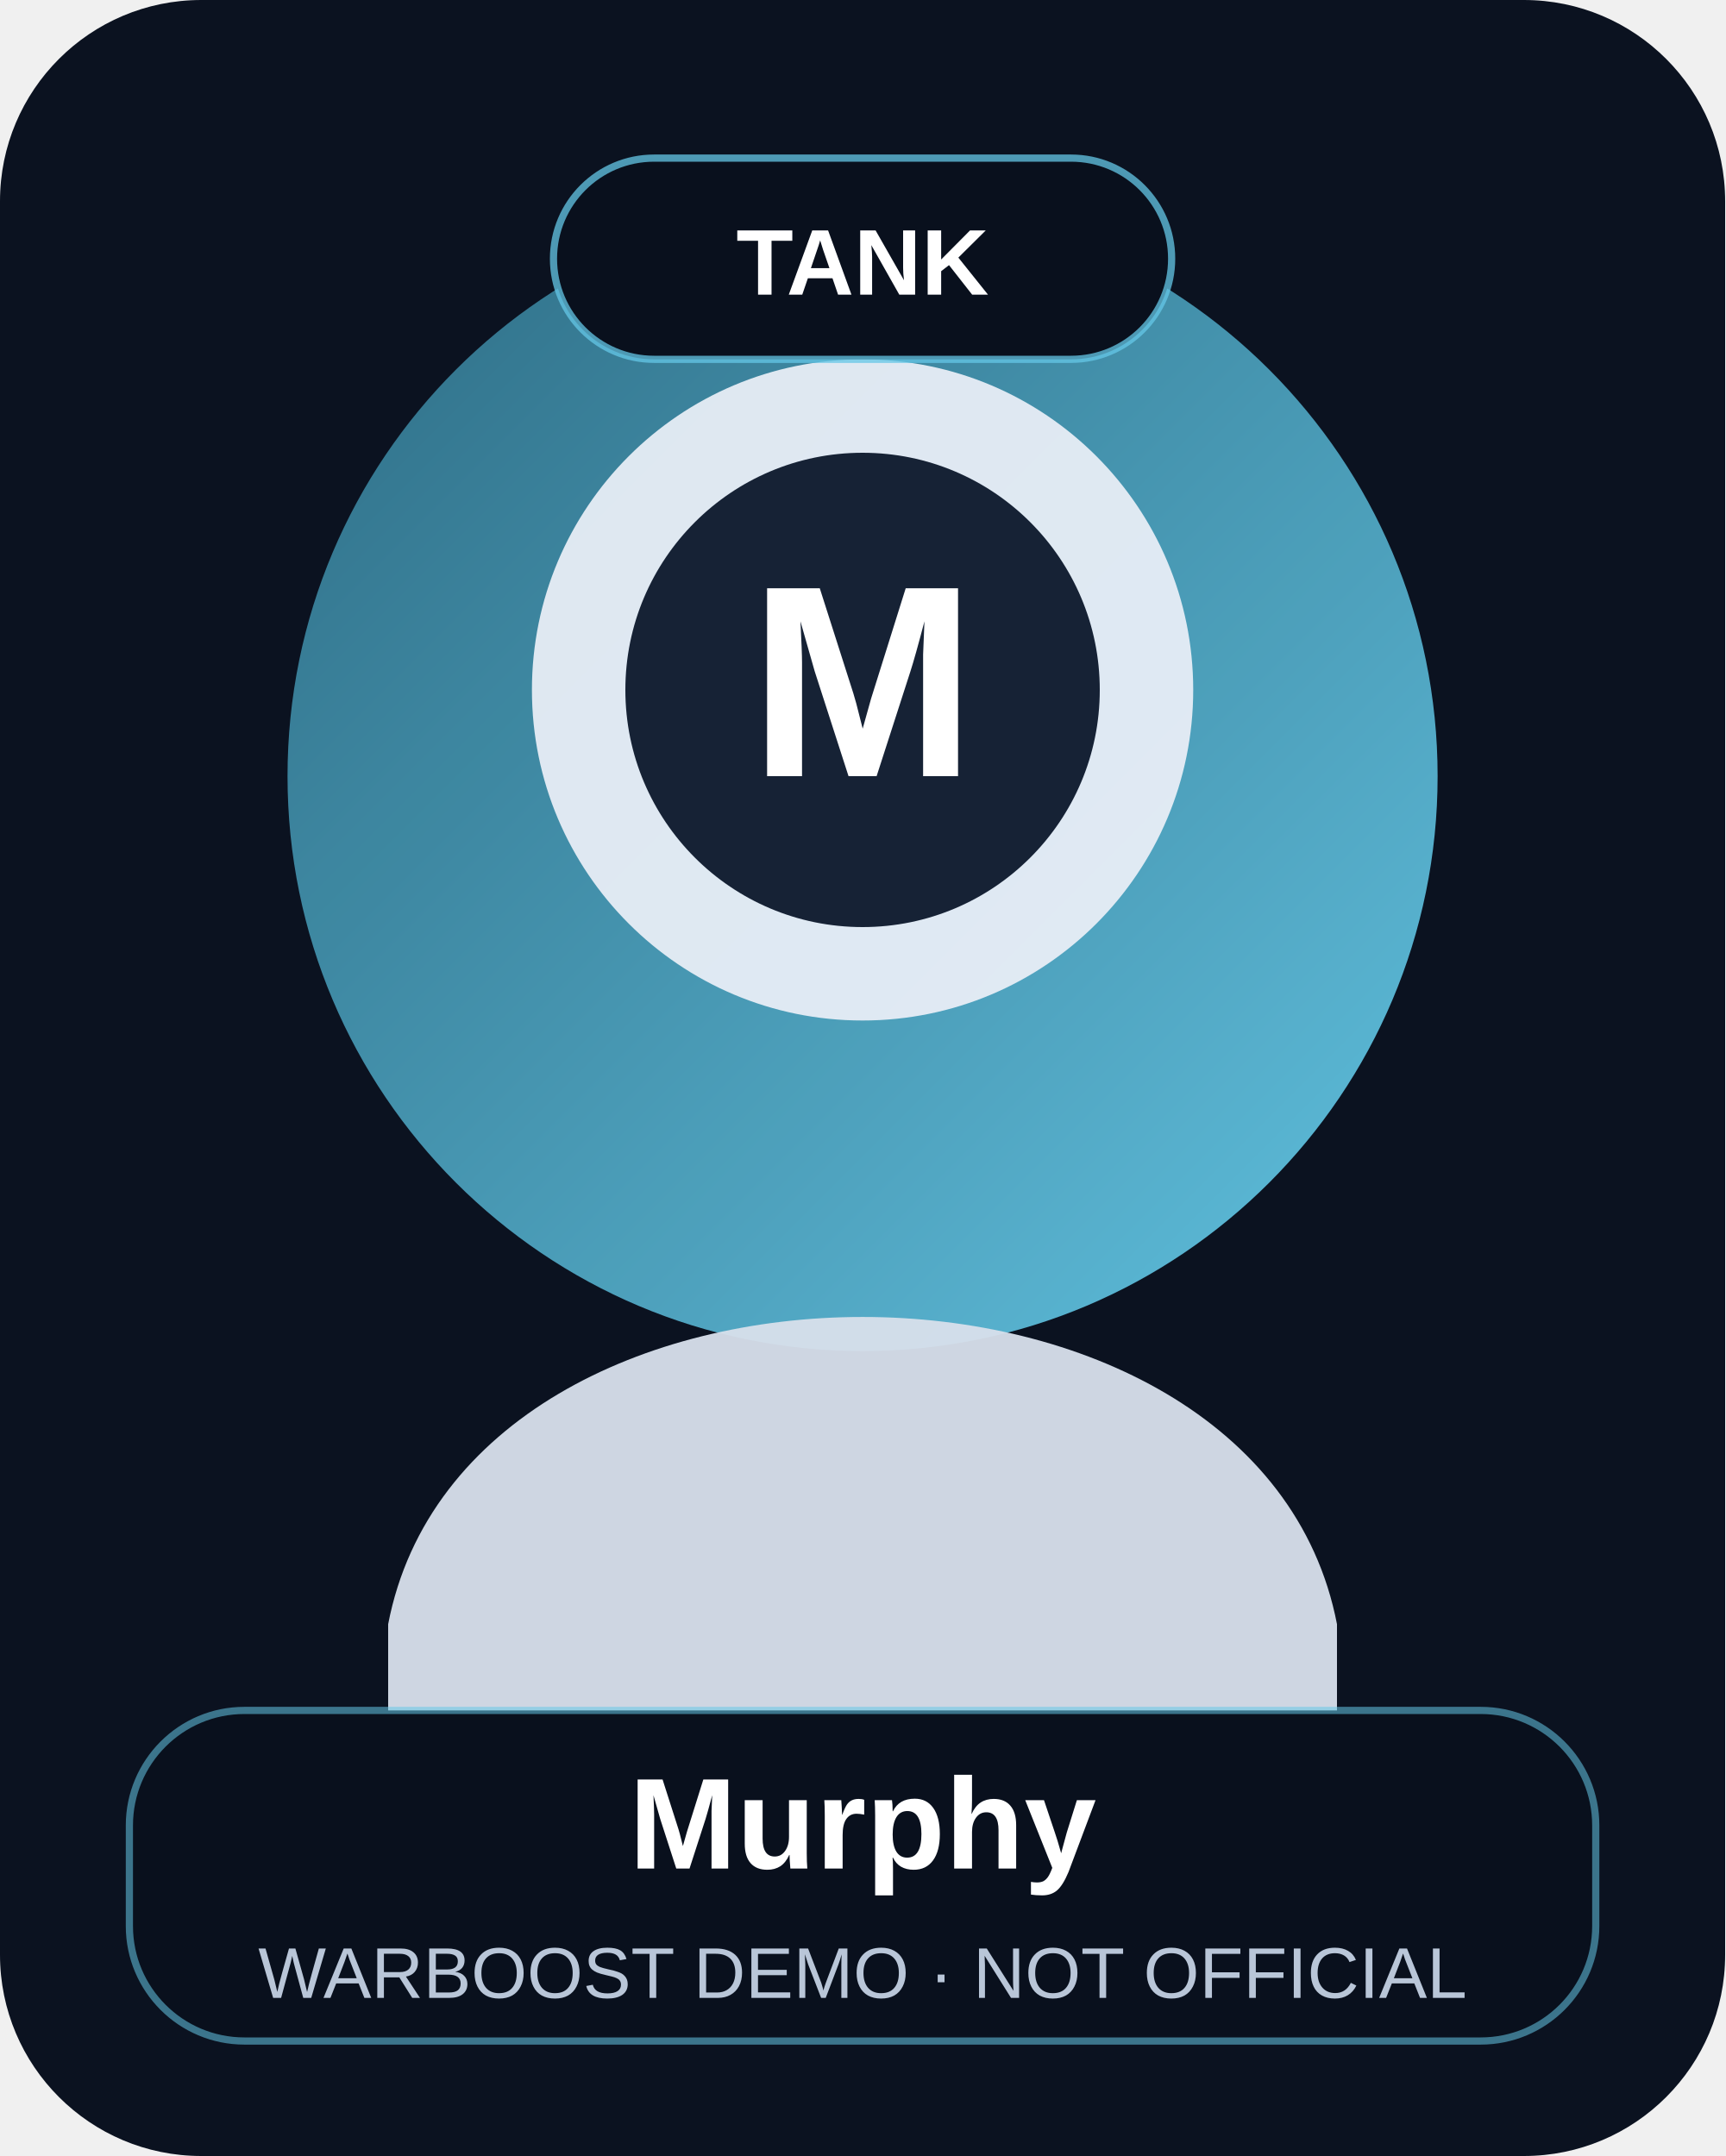
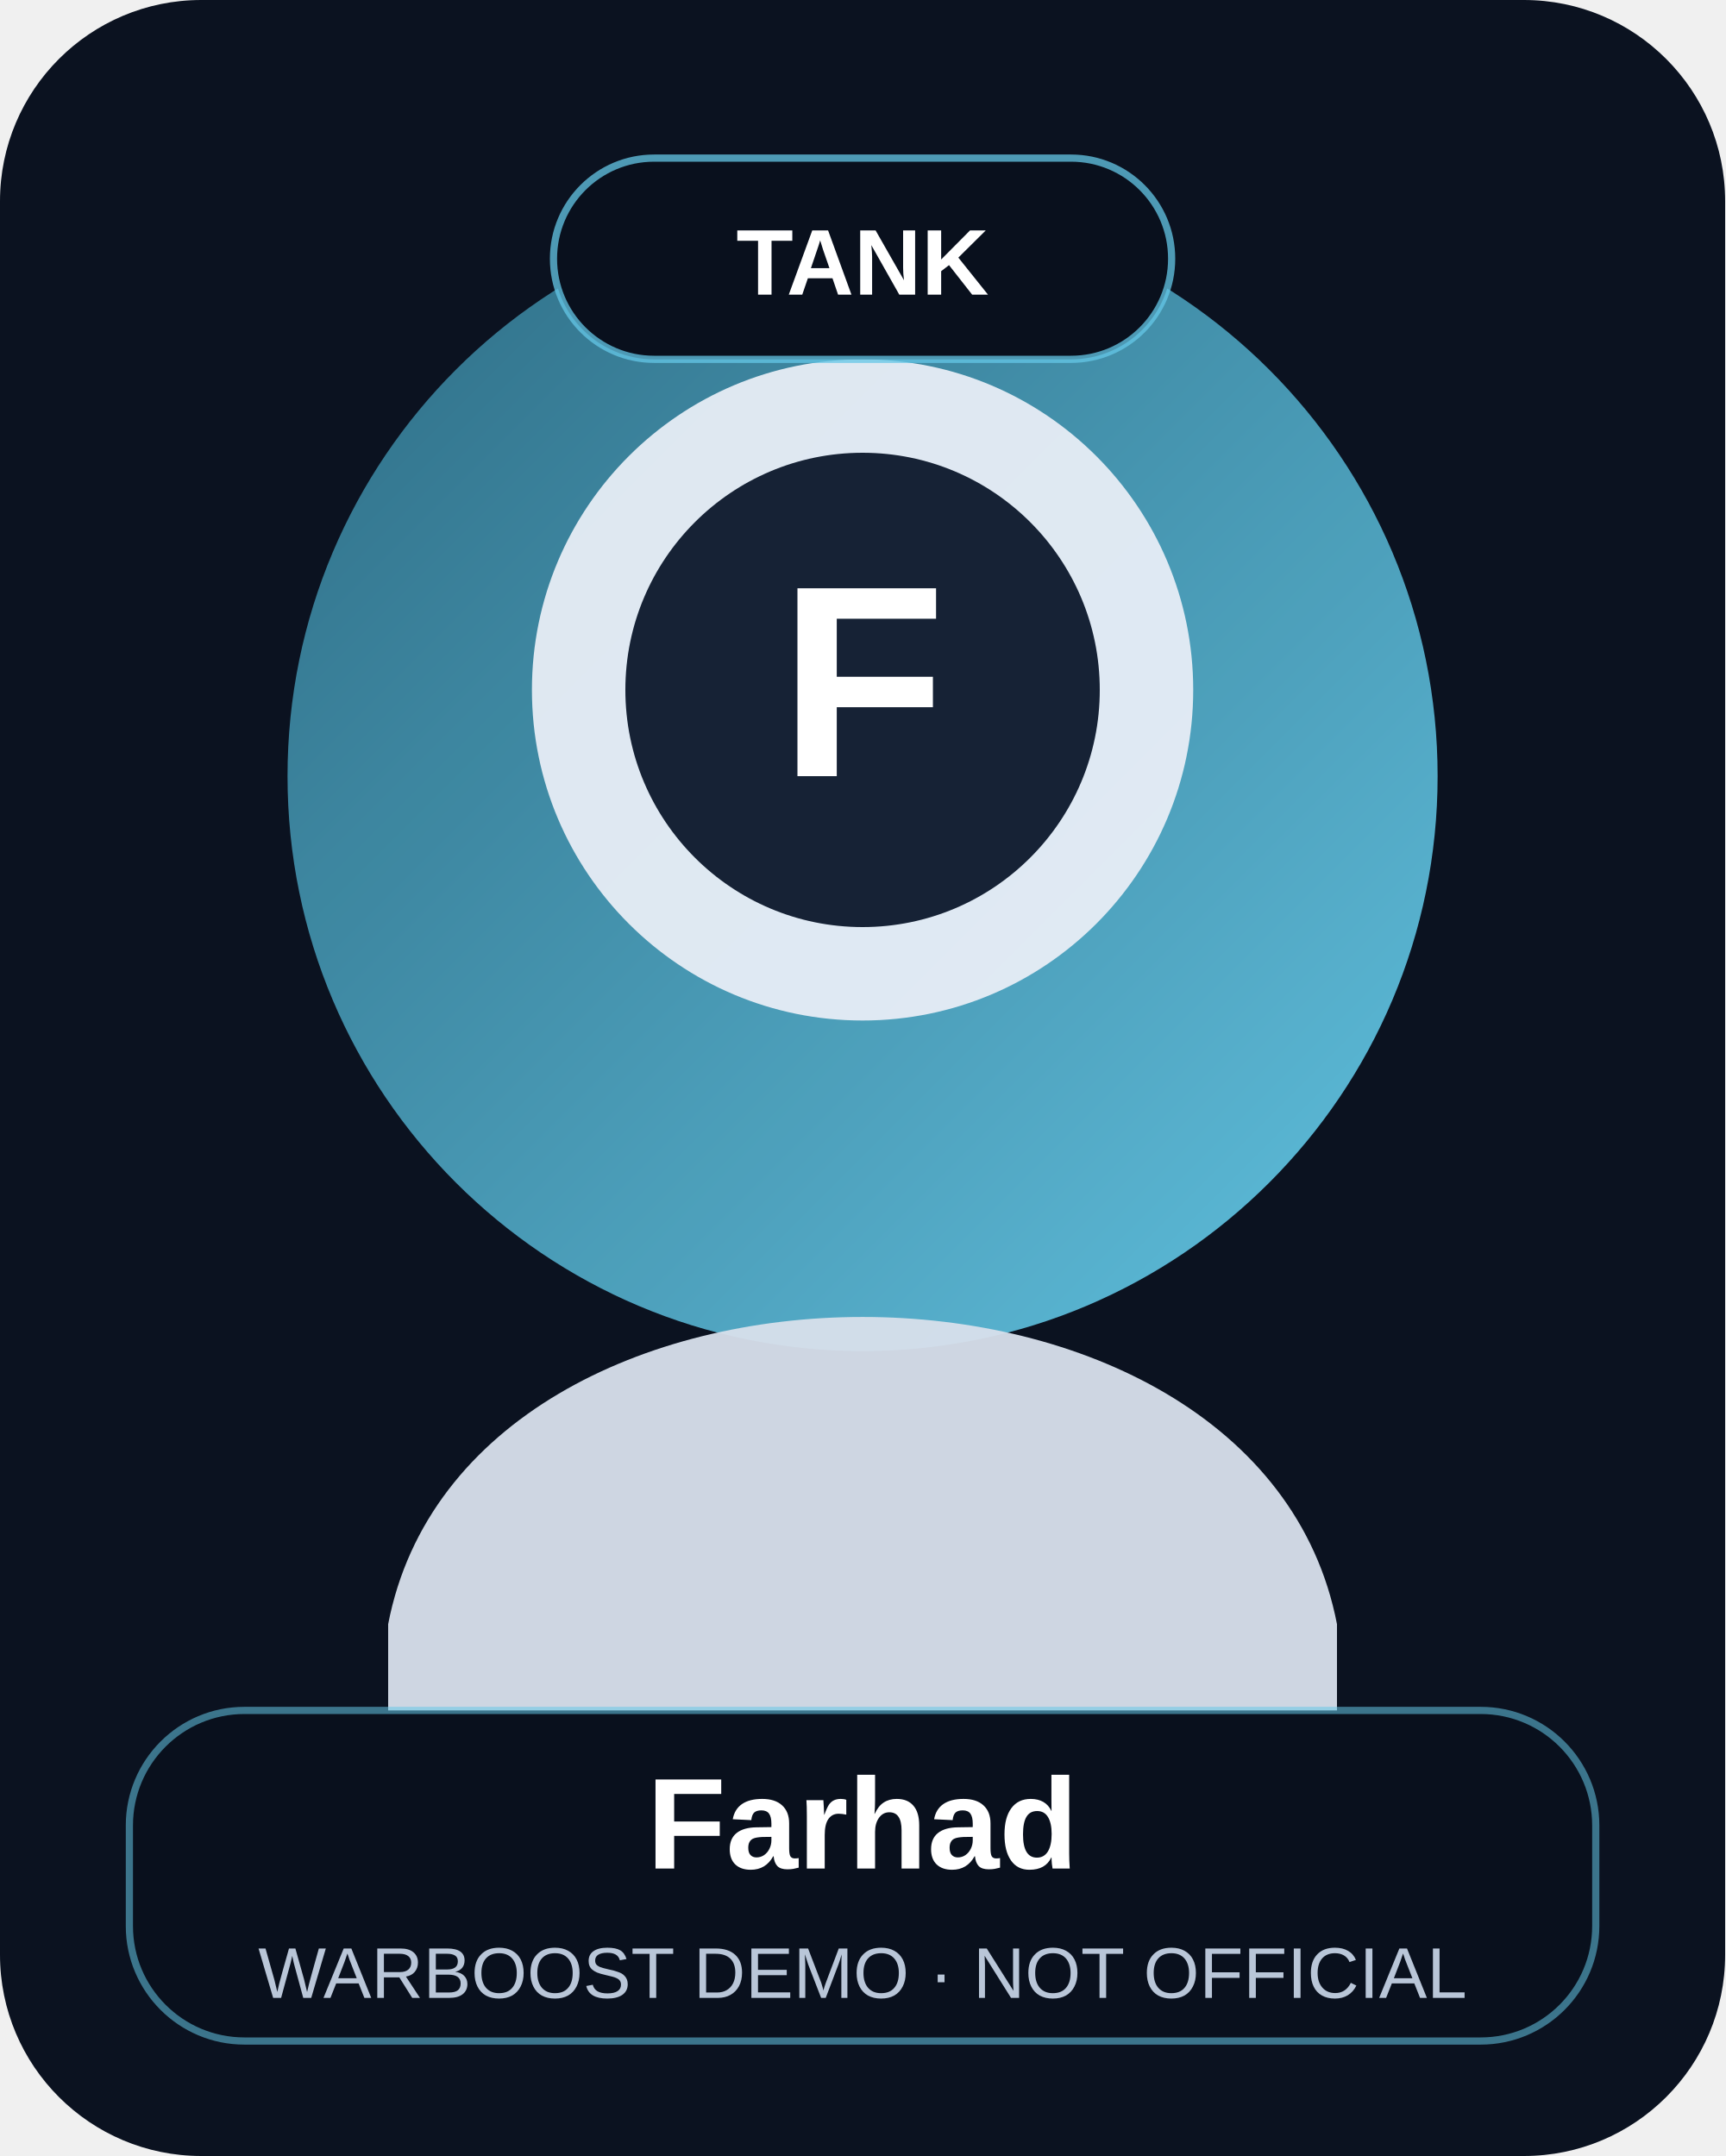
- <svg xmlns="http://www.w3.org/2000/svg" width="240" height="300" viewBox="0 0 240 300" role="img" aria-label="Murphy WarBoost demo visual">
+ <svg xmlns="http://www.w3.org/2000/svg" width="240" height="300" viewBox="0 0 240 300" role="img" aria-label="Farhad WarBoost demo visual">
  <defs>
    <linearGradient id="g" x1="0" y1="0" x2="1" y2="1">
      <stop stop-color="#2f6f88" />
      <stop offset="1" stop-color="#64c7e6" />
    </linearGradient>
  </defs>
  <rect width="240" height="300" rx="28" fill="#0b1220" />
  <circle cx="120" cy="108" r="80" fill="url(#g)" opacity=".96" />
  <circle cx="120" cy="96" r="46" fill="#e9eef6" opacity=".94" />
  <path d="M54 226c11-57 121-57 132 0v38H54z" fill="#d7e0eb" opacity=".95" />
  <circle cx="120" cy="96" r="33" fill="#162235" />
-   <text x="120" y="108" text-anchor="middle" font-size="38" font-family="Arial, sans-serif" font-weight="700" fill="#fff">M</text>
+   <text x="120" y="108" text-anchor="middle" font-size="38" font-family="Arial, sans-serif" font-weight="700" fill="#fff">F</text>
  <rect x="77" y="22" width="86" height="28" rx="14" fill="#09101d" stroke="#64c7e6" stroke-opacity=".75" />
  <text x="120" y="41" text-anchor="middle" font-size="13" font-family="Arial, sans-serif" font-weight="700" fill="#fff">TANK</text>
  <rect x="18" y="238" width="204" height="46" rx="16" fill="#09101d" stroke="#64c7e6" stroke-opacity=".55" />
-   <text x="120" y="260" text-anchor="middle" font-size="18" font-family="Arial, sans-serif" font-weight="700" fill="#fff">Murphy</text>
+   <text x="120" y="260" text-anchor="middle" font-size="18" font-family="Arial, sans-serif" font-weight="700" fill="#fff">Farhad</text>
  <text x="120" y="278" text-anchor="middle" font-size="10" font-family="Arial, sans-serif" fill="#b9c6d8">WARBOOST DEMO · NOT OFFICIAL</text>
</svg>
